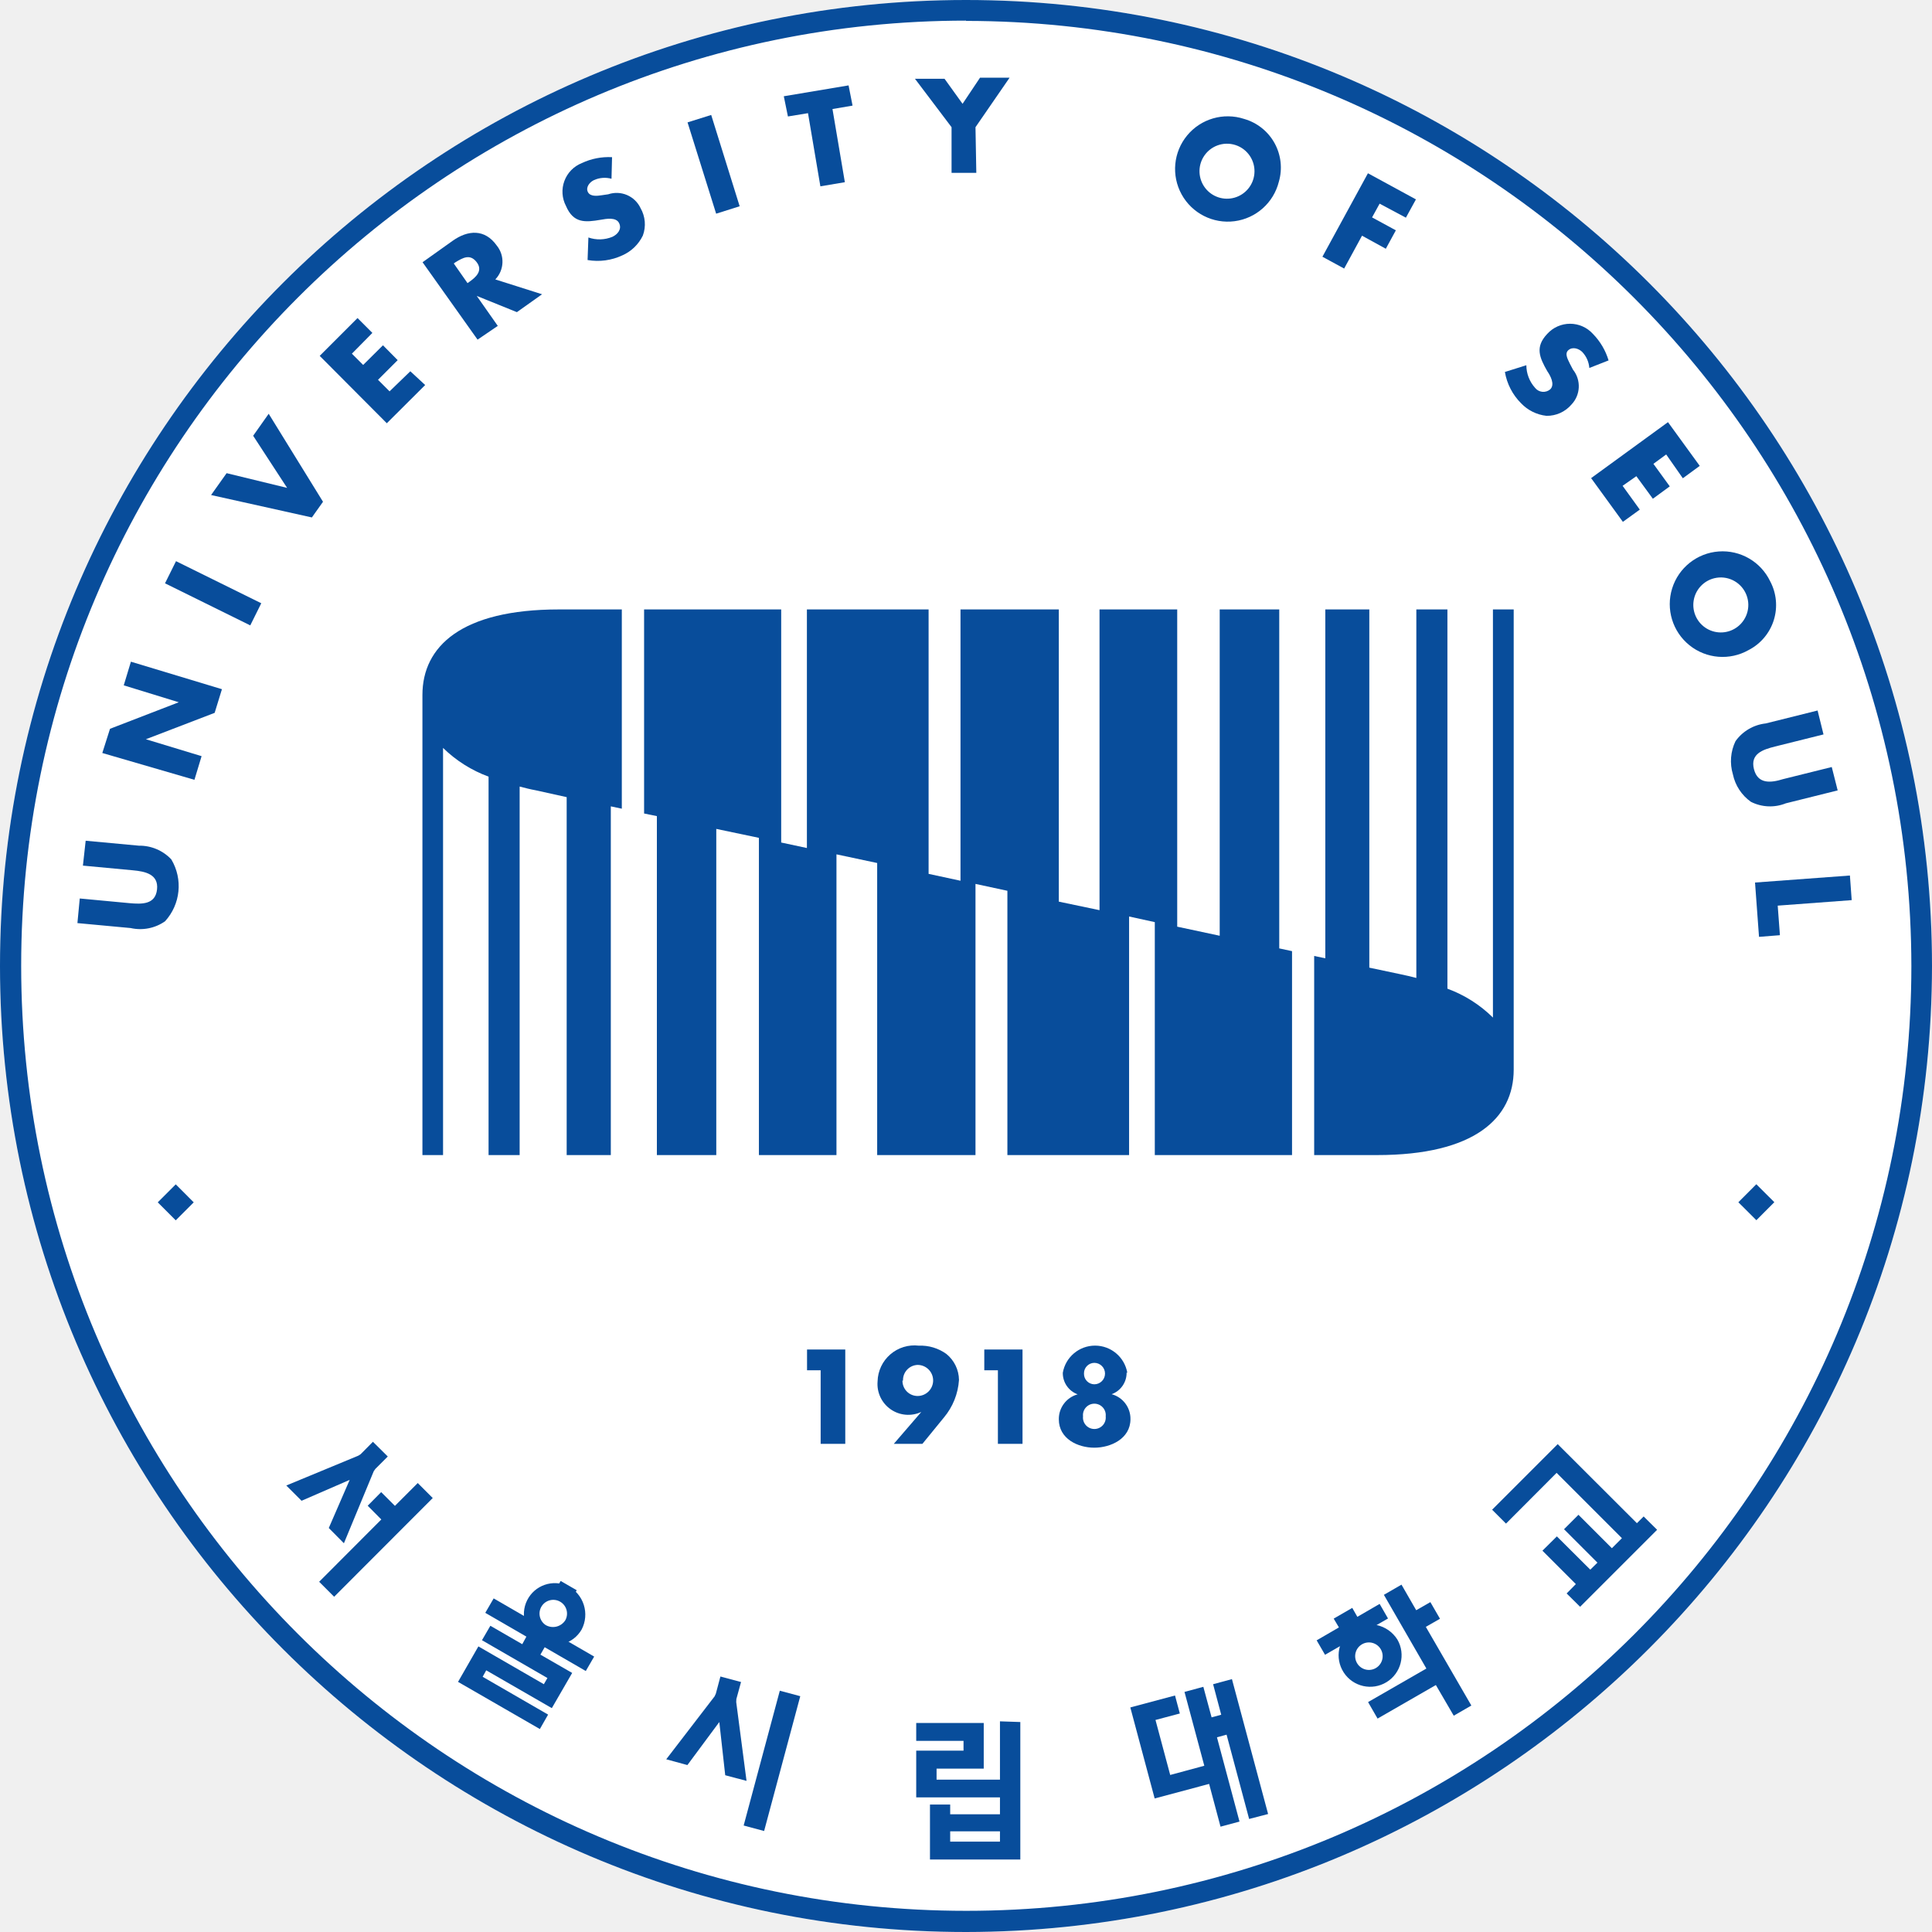
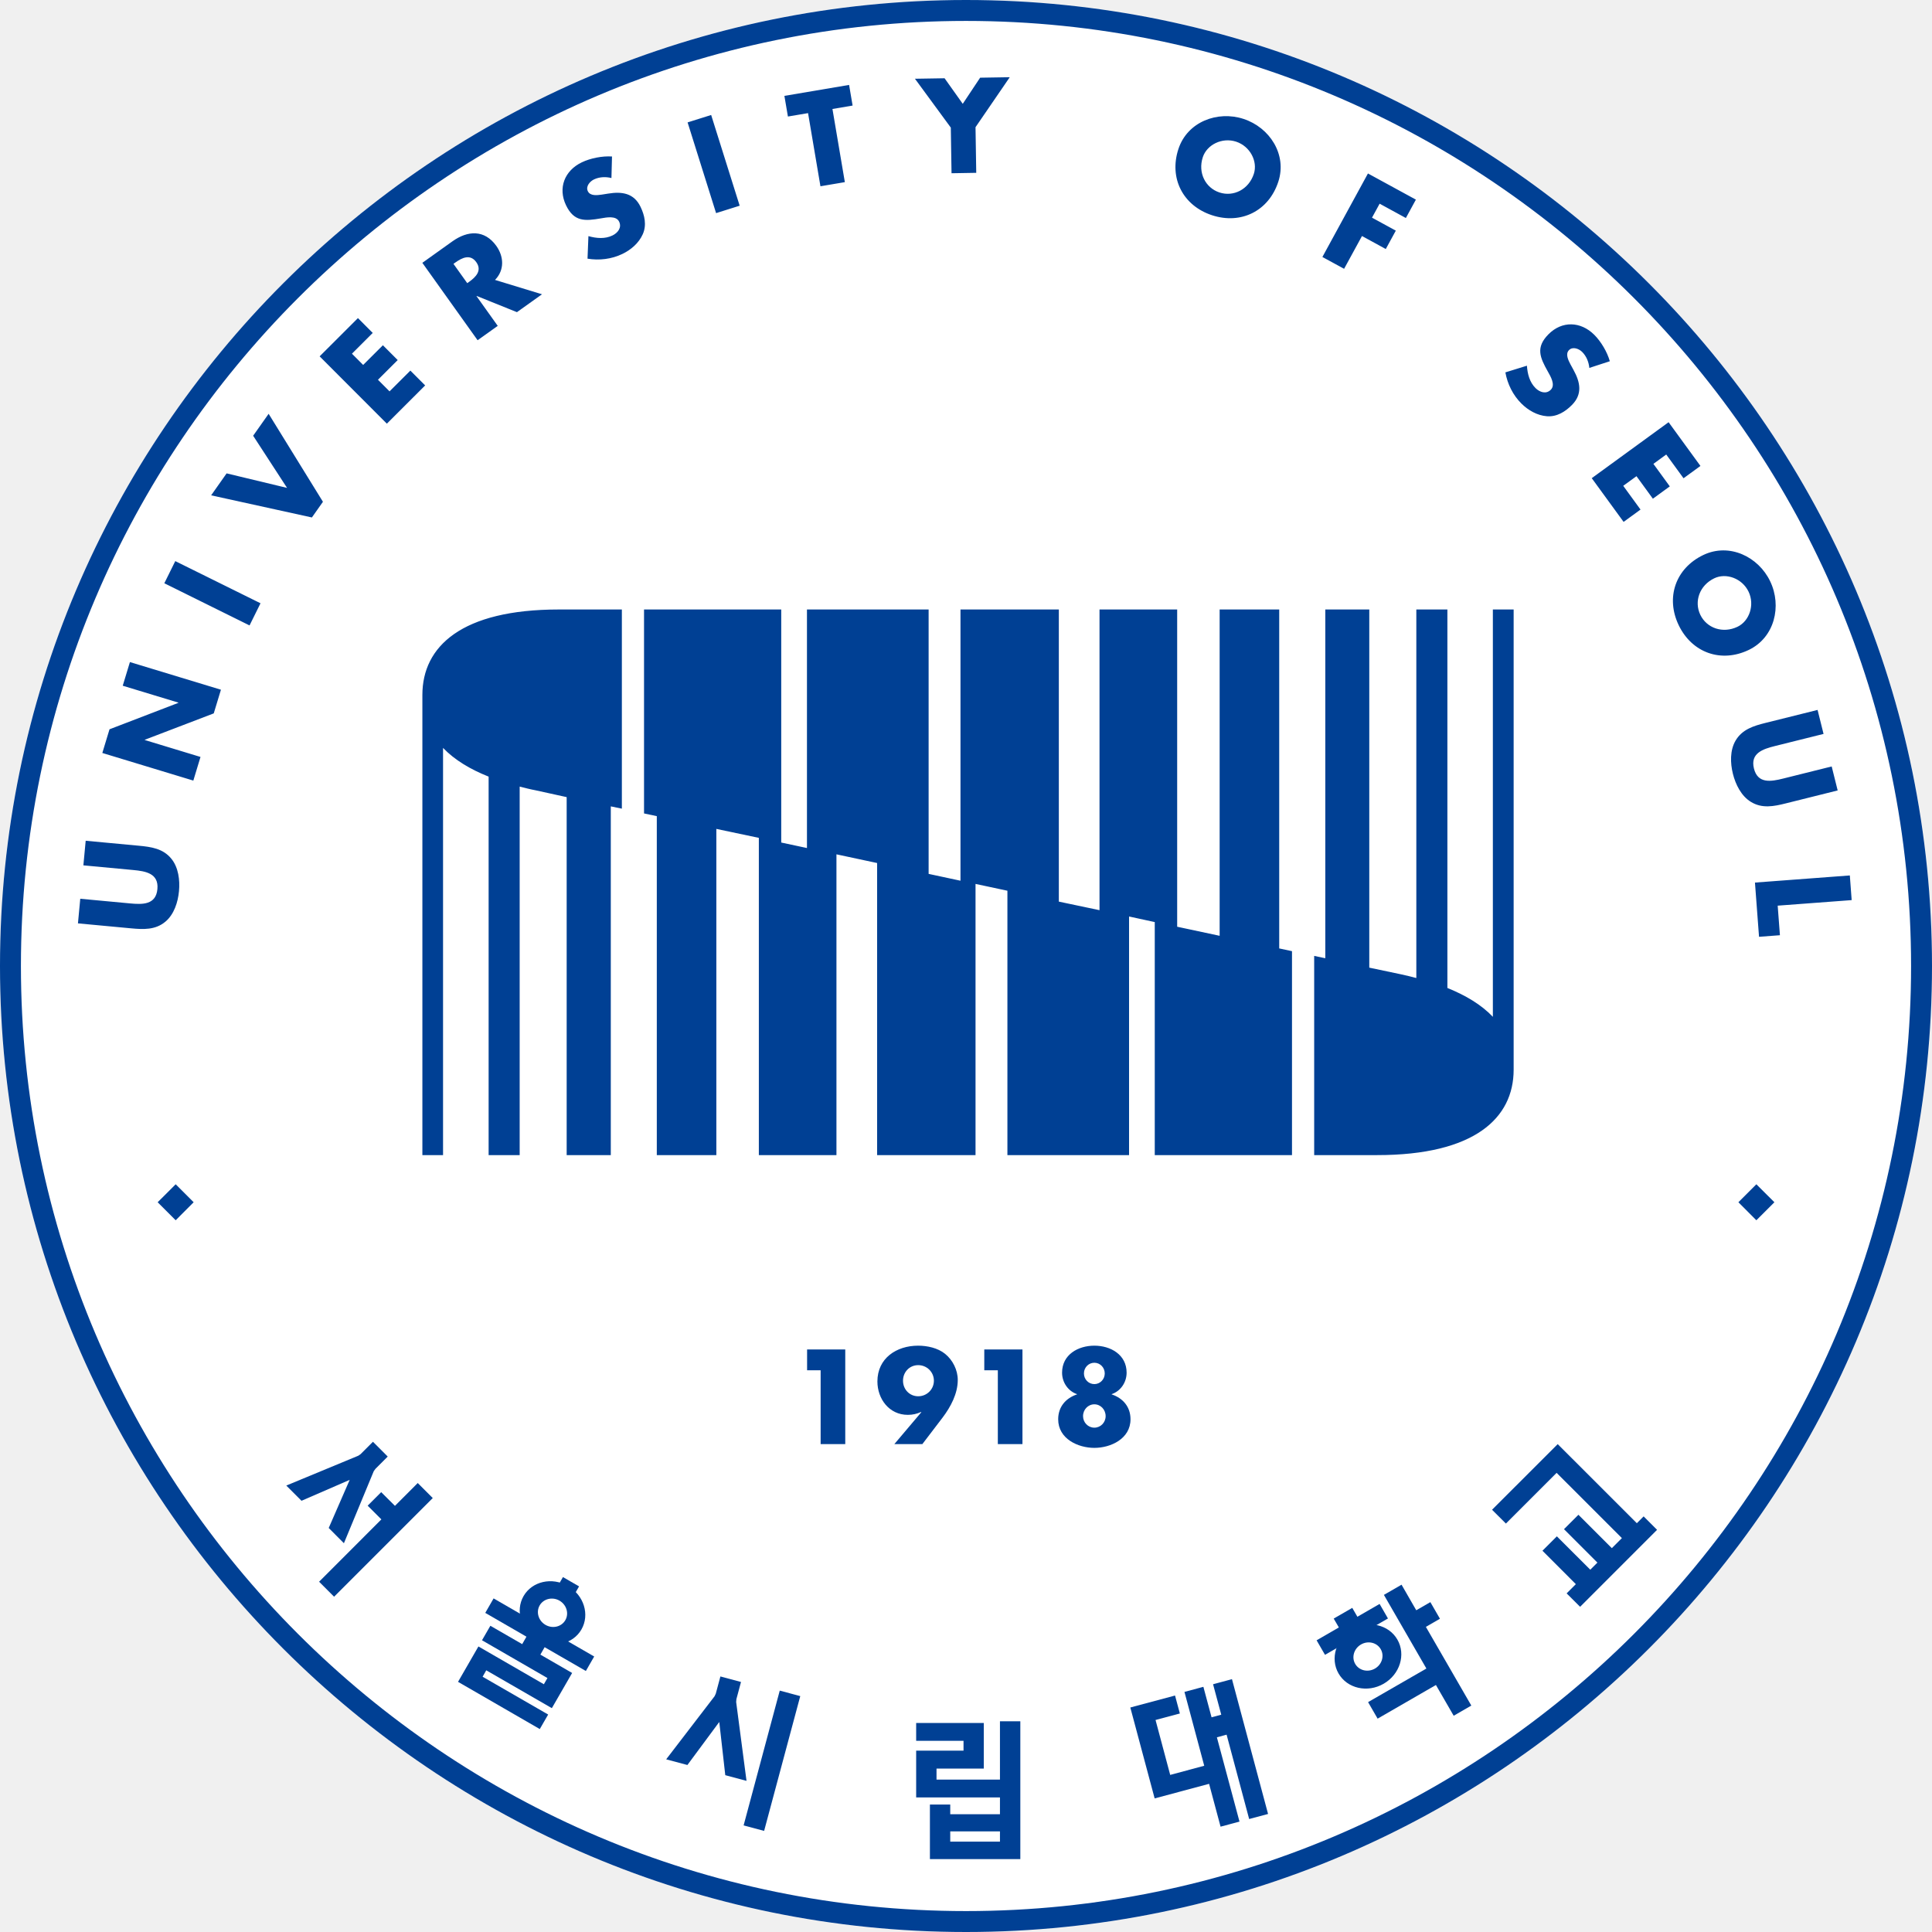
- <svg xmlns="http://www.w3.org/2000/svg" viewBox="0 0 140.5 140.5">
+ <svg xmlns="http://www.w3.org/2000/svg" id="_레이어_1" version="1.1" viewBox="0 0 936.453 936.453">
  <defs>
-     <style>.cls-1{fill:#fff;}.cls-2{fill:#084d9b;}</style>
+     <style>.st0{fill:#004094}</style>
  </defs>
-   <g id="레이어_2" data-name="레이어 2">
-     <g id="Layer_1" data-name="Layer 1">
-       <path class="cls-1" d="M70.25,140.5A70.25,70.25,0,1,1,140.5,70.25,70.32,70.32,0,0,1,70.25,140.5Z" />
-       <path class="cls-2" d="M70.25,140.5A70.25,70.25,0,1,1,140.5,70.25,70.32,70.32,0,0,1,70.25,140.5Zm0-139A68.73,68.73,0,1,0,139,70.25,68.81,68.81,0,0,0,70.25,1.52Z" />
-       <polygon class="cls-2" points="119.04 110.77 113.28 105.02 108.51 109.79 109.52 110.8 113.2 107.11 117.95 111.86 117.22 112.59 114.79 110.16 113.74 111.21 116.17 113.64 115.65 114.15 113.22 111.73 112.17 112.77 114.6 115.2 113.93 115.88 114.91 116.85 120.51 111.25 119.53 110.28 119.04 110.77" />
-       <path class="cls-2" d="M72.72,125.18v4.24H68.11v-.8h3.43V125.3H66.63v1.3h3.44v.71H66.63v3.4h6.09v1.23H69.1v-.71H67.63v4H74.2v-10Zm0,8.75H69.1v-.75h3.62Z" />
-       <polygon class="cls-2" points="42.6 121.52 43.21 120.47 35.9 116.24 35.29 117.29 38.28 119.02 37.98 119.57 35.66 118.23 35.05 119.28 39.81 122.03 39.55 122.48 34.79 119.73 33.31 122.31 39.26 125.74 39.86 124.69 35.1 121.94 35.36 121.47 40.13 124.22 41.61 121.66 39.3 120.33 39.61 119.79 42.6 121.52" />
-       <path class="cls-2" d="M41.3,115.34a2.25,2.25,0,1,0,1,3.16,2.34,2.34,0,0,0-1-3.16m-1.63,2.83a1,1,0,1,1,1.44-.34,1.06,1.06,0,0,1-1.44.34" />
-       <rect class="cls-2" x="40.49" y="115.13" width="1.16" height="1.35" transform="translate(-79.77 93.54) rotate(-60.03)" />
-       <polygon class="cls-2" points="30.38 107.85 28.72 109.51 27.72 108.51 26.74 109.5 27.73 110.5 23.21 115.03 24.3 116.12 31.47 108.94 30.38 107.85" />
-       <polygon class="cls-2" points="25.43 107.62 23.91 111.12 25.01 112.23 27.18 106.99 27.3 106.82 28.2 105.92 27.12 104.85 26.23 105.75 26.06 105.86 20.82 108.03 21.93 109.14 25.43 107.62" />
-       <rect class="cls-2" x="51.06" y="127.28" width="10.15" height="1.54" transform="translate(-82.08 149.11) rotate(-74.99)" />
-       <polygon class="cls-2" points="52.31 125.23 52.74 129.1 54.29 129.51 53.54 123.78 53.55 123.56 53.89 122.32 52.39 121.92 52.06 123.16 51.97 123.36 48.45 127.94 49.99 128.36 52.31 125.23" />
-       <polygon class="cls-2" points="102.99 117.1 101.92 115.24 100.64 115.98 103.73 121.34 99.49 123.78 100.18 124.98 104.42 122.54 105.72 124.77 107 124.03 103.69 118.31 104.72 117.72 104.02 116.51 102.99 117.1" />
-       <polygon class="cls-2" points="98.71 117.58 98.34 116.93 96.99 117.71 97.37 118.35 95.75 119.29 96.36 120.34 100.94 117.7 100.33 116.64 98.71 117.58" />
-       <path class="cls-2" d="M98.34,118.49a2.29,2.29,0,1,0,3.28.74,2.38,2.38,0,0,0-3.28-.74m1.65,2.85a1,1,0,1,1,.42-1.41,1,1,0,0,1-.42,1.41" />
-       <polygon class="cls-2" points="88.22 122.48 88.81 124.7 88.11 124.89 87.51 122.67 86.14 123.04 87.58 128.41 85.1 129.08 84.03 125.08 85.8 124.61 85.45 123.3 82.2 124.17 83.97 130.79 87.93 129.73 88.76 132.84 90.14 132.47 88.5 126.34 89.2 126.15 90.84 132.28 92.22 131.92 89.59 122.11 88.22 122.48" />
-       <rect class="cls-2" x="126.8" y="86.51" width="1.85" height="1.85" transform="translate(-24.36 116.21) rotate(-45.11)" />
-       <rect class="cls-2" x="11.85" y="86.51" width="1.85" height="1.85" transform="translate(-58.06 34.62) rotate(-44.98)" />
-       <path class="cls-2" d="M6.23,61.14l3.87.36a3.17,3.17,0,0,1,2.36,1A3.79,3.79,0,0,1,12,67a3.15,3.15,0,0,1-2.5.49l-3.87-.36.17-1.79,3.62.34c.9.08,1.88.11,2-1s-.87-1.31-1.76-1.39l-3.63-.34Z" />
-       <path class="cls-2" d="M7.44,54.76,8,53l5-1.93h0l-4-1.23.52-1.72,6.62,2-.53,1.72-5,1.92v0l4.05,1.23-.52,1.72Z" />
-       <path class="cls-2" d="M19,43.87l-.8,1.61L12,42.42l.8-1.61Z" />
-       <path class="cls-2" d="M20.88,35.48l-2.47-3.79,1.13-1.6,3.95,6.4-.81,1.14L15.35,36l1.13-1.59Z" />
-       <path class="cls-2" d="M25.59,25.72l.82.82,1.44-1.43,1.07,1.08-1.43,1.43.84.84L29.84,27,30.92,28l-2.79,2.78-4.88-4.9L26,23.13l1.08,1.08Z" />
-       <path class="cls-2" d="M39.42,21.4l-1.83,1.3-2.92-1.18h0L36.2,23.7l-1.47,1-4-5.63,2.19-1.56c1.11-.79,2.34-.87,3.2.34a1.86,1.86,0,0,1-.1,2.47ZM34,20.59l.14-.1c.48-.34,1-.81.52-1.43s-1-.31-1.52,0l-.14.1Z" />
-       <path class="cls-2" d="M44.47,13a1.88,1.88,0,0,0-1.28.1c-.3.14-.61.51-.44.86s.68.29,1,.24l.48-.07a1.92,1.92,0,0,1,2.35,1,2.36,2.36,0,0,1,.17,2,3,3,0,0,1-1.49,1.44,4.25,4.25,0,0,1-2.53.34l.06-1.64a2.45,2.45,0,0,0,1.75-.05c.38-.18.7-.56.48-1s-.93-.31-1.32-.24c-1.16.2-2,.26-2.54-1a2.24,2.24,0,0,1,1.15-3.12,4.61,4.61,0,0,1,2.2-.43Z" />
-       <path class="cls-2" d="M53.79,15l-1.71.54L50,8.9l1.72-.54Z" />
-       <path class="cls-2" d="M61.44,13.25l-1.78.3-.9-5.32-1.46.24L57,7l4.71-.79L62,7.68l-1.46.25Z" />
-       <path class="cls-2" d="M66.54,5.73l2.15,0L70,7.55l1.27-1.9,2.15,0L70.94,9.25,71,12.57l-1.8,0,0-3.32Z" />
-       <path class="cls-2" d="M93,13.22a3.83,3.83,0,1,1-2.52-4.57A3.68,3.68,0,0,1,93,13.22Zm-5.49-1.79a2,2,0,1,0,3.71,1.22,2,2,0,0,0-3.71-1.22Z" />
-       <path class="cls-2" d="M100.33,14.81l-.55,1,1.73.94-.73,1.34-1.73-.95-1.3,2.39-1.58-.86,3.31-6.07,3.49,1.9-.73,1.33Z" />
-       <path class="cls-2" d="M115.58,26.76a1.9,1.9,0,0,0-.52-1.17c-.24-.23-.68-.4-1-.13s0,.74.11,1l.22.42a1.93,1.93,0,0,1-.11,2.54,2.34,2.34,0,0,1-1.82.82,3,3,0,0,1-1.85-.92,4.22,4.22,0,0,1-1.17-2.27l1.56-.49a2.47,2.47,0,0,0,.63,1.64.77.77,0,0,0,1.11.11c.36-.36,0-1-.22-1.32-.57-1-.9-1.76,0-2.71a2.24,2.24,0,0,1,3.32,0,4.68,4.68,0,0,1,1.14,1.93Z" />
-       <path class="cls-2" d="M121.17,33.05l-.93.68,1.19,1.64-1.23.9L119,34.63l-1,.7,1.25,1.73-1.23.89-2.31-3.18,5.59-4.07,2.31,3.18-1.23.9Z" />
-       <path class="cls-2" d="M127.17,47.27a3.84,3.84,0,1,1,1.56-5A3.68,3.68,0,0,1,127.17,47.27Zm-2.5-5.22a2,2,0,1,0,1.69,3.53,2,2,0,0,0-1.69-3.53Z" />
-       <path class="cls-2" d="M133.64,57.48l-3.77.94a3.08,3.08,0,0,1-2.54-.11,3.27,3.27,0,0,1-1.31-2,3.34,3.34,0,0,1,.19-2.41,3.12,3.12,0,0,1,2.2-1.29l3.77-.94.43,1.74-3.53.88c-.87.22-1.81.52-1.53,1.64s1.25,1,2.12.73l3.54-.88Z" />
-       <path class="cls-2" d="M129.28,65.86l.16,2.15-1.52.12-.29-3.95,6.9-.51.13,1.79Z" />
-       <path class="cls-2" d="M58.69,99.65V98.14h2.78V105H59.68V99.65Z" />
-       <path class="cls-2" d="M65,105l2-2.32v0a2.24,2.24,0,0,1-3.18-2.22,2.68,2.68,0,0,1,3-2.6,3.2,3.2,0,0,1,2,.6,2.47,2.47,0,0,1,.92,1.89,4.73,4.73,0,0,1-1.1,2.74L67.08,105Zm.63-4.61a1.1,1.1,0,0,0,1.1,1.13,1.13,1.13,0,1,0,0-2.26A1.1,1.1,0,0,0,65.67,100.41Z" />
-       <path class="cls-2" d="M71.58,99.65V98.14h2.78V105H72.57V99.65Z" />
-       <path class="cls-2" d="M81.93,99.82a1.65,1.65,0,0,1-1.09,1.57h0a1.85,1.85,0,0,1,1.37,1.81c0,1.43-1.44,2.08-2.63,2.08S77,104.64,77,103.21a1.86,1.86,0,0,1,1.37-1.81h0a1.64,1.64,0,0,1-1.08-1.57,2.38,2.38,0,0,1,4.69,0ZM78.76,103a.83.83,0,1,0,1.65,0,.83.83,0,1,0-1.65,0Zm.07-3.11a.76.76,0,0,0,.75.78.78.78,0,0,0,0-1.56A.76.76,0,0,0,78.83,99.88Z" />
-       <polygon class="cls-2" points="93.03 44.32 88.7 44.32 88.7 68.05 85.61 67.39 85.61 44.32 79.96 44.32 79.96 66.19 77 65.57 77 44.32 69.85 44.32 69.85 64.05 67.53 63.55 67.53 44.32 58.68 44.32 58.68 61.67 56.81 61.27 56.81 44.32 46.84 44.32 46.84 59.16 47.77 59.35 47.77 84 52.09 84 52.09 60.28 55.19 60.93 55.19 84 60.83 84 60.83 62.13 63.79 62.76 63.79 84 70.94 84 70.94 64.28 73.26 64.78 73.26 84 82.11 84 82.11 66.65 83.98 67.06 83.98 84 93.96 84 93.96 69.17 93.03 68.97 93.03 44.32" />
-       <path class="cls-2" d="M30.72,50.54V84h1.5V54.39a9.34,9.34,0,0,0,3.31,2.09V84h2.26V57.2c.38.1.77.2,1.16.27l2.26.5V84h3.21V58.64l.8.17V44.32H40.64C33.57,44.32,30.72,47,30.72,50.54Z" />
-       <path class="cls-2" d="M108.57,44.32V74a9.22,9.22,0,0,0-3.31-2.1V44.32H103v26.8c-.38-.1-.76-.19-1.15-.27l-2.27-.48V44.32h-3.2V69.69l-.81-.17V84h4.58c7.08,0,9.93-2.68,9.93-6.21V44.32Z" />
-     </g>
-   </g>
+   <path d="M468.223 936.453C210.041 936.453 0 726.405 0 468.227 0 210.042 210.041 0 468.223 0c258.188 0 468.23 210.042 468.23 468.227 0 258.178-210.042 468.226-468.23 468.226" style="fill:#fff" />
+   <path d="M468.223 936.453C210.041 936.453 0 726.405 0 468.227 0 210.042 210.041 0 468.223 0c258.188 0 468.23 210.042 468.23 468.227 0 258.178-210.042 468.226-468.23 468.226m0-926.309c-252.59 0-458.082 205.495-458.082 458.083s205.492 458.085 458.082 458.085 458.09-205.498 458.09-458.085-205.5-458.083-458.09-458.083" class="st0" />
+   <path d="m793.388 738.31-38.357-38.338-31.822 31.815 6.717 6.692 24.577-24.578 31.64 31.633-4.874 4.87-16.195-16.188-6.997 6.983 16.2 16.201-3.455 3.45-16.201-16.18-6.984 6.983 16.188 16.194-4.466 4.478 6.535 6.503 37.296-37.316-6.508-6.509zM484.684 834.329v28.261h-30.748v-5.35h22.911v-22.097H444.07v8.63h22.957v4.79h-22.957v22.664h40.615v8.15h-24.096v-4.712h-9.854v26.458h43.824v-66.794zm0 58.326h-24.096v-4.973h24.096zM283.97 809.933l4.042-7.016-48.765-28.158-4.036 7.017 19.963 11.534-2.063 3.612-15.426-8.898-4.055 7.017 31.718 18.316-1.732 3.007-31.718-18.316-9.887 17.151 39.627 22.886 4.06-7.037-31.775-18.329 1.77-3.111 31.79 18.348 9.835-17.06-15.394-8.89 2.063-3.6z" class="st0" />
+   <path d="M275.293 768.751c-7.745-4.477-17.378-2.284-21.512 4.863-4.133 7.192-1.204 16.598 6.529 21.075 7.746 4.479 17.379 2.304 21.512-4.868 4.133-7.18 1.21-16.598-6.529-21.07m-10.89 18.837c-3.416-1.972-4.685-6.216-2.818-9.444 1.875-3.241 6.184-4.263 9.608-2.298 3.423 1.992 4.699 6.23 2.825 9.47-1.875 3.242-6.178 4.258-9.614 2.272" class="st0" />
+   <path d="M272.866 764.42 269 771.125l7.823 4.504 3.854-6.698zM202.485 718.835 191.433 729.9l-6.665-6.645-6.561 6.554 6.646 6.652-30.183 30.208 7.265 7.27 47.827-47.827z" class="st0" />
+   <path d="M169.498 717.299 159.33 740.62l7.368 7.394 14.462-34.92.808-1.12L187.93 706l-7.16-7.16-5.969 5.975-1.125.78-34.908 14.464 7.375 7.38zM360.436 884.784l17.516-65.332 9.938 2.664-17.516 65.333zM348.635 834.648l2.91 25.795 10.297 2.746-5.018-38.2.117-1.42 2.226-8.305-9.985-2.675-2.226 8.312-.599 1.282-23.457 30.572 10.29 2.753zM686.466 780.507l-7.127-12.393-8.553 4.94 20.594 35.695-28.261 16.285 4.62 8.006 28.263-16.311 8.611 14.905 8.546-4.933-22.026-38.143 6.822-3.944-4.648-8.052z" class="st0" />
+   <path d="m657.937 783.65-2.486-4.302-8.995 5.188 2.5 4.302-10.793 6.23 4.076 7.042 30.513-17.626-4.055-7.043z" class="st0" />
+   <path d="M655.451 789.743c-7.875 4.536-10.844 14.124-6.651 21.401 4.217 7.296 14.006 9.516 21.876 4.973 7.869-4.544 10.85-14.137 6.639-21.414-4.198-7.277-13.988-9.49-21.864-4.96m10.987 19.032c-3.423 1.965-7.7.963-9.568-2.278-1.854-3.216-.599-7.433 2.825-9.412 3.41-1.98 7.694-.95 9.548 2.271 1.882 3.216.619 7.453-2.805 9.419M587.98 816.364l3.971 14.762-4.7 1.263-3.964-14.775-9.17 2.46 9.58 35.799-16.493 4.439-7.108-26.621 11.788-3.15-2.337-8.71-21.674 5.807 11.794 44.065 26.387-7.069 5.564 20.763 9.172-2.454-10.961-40.862 4.712-1.276 10.935 40.889 9.165-2.454-17.496-65.336zM860.065 582.74l-8.748-8.715-8.709 8.715 8.709 8.73zM93.865 582.74l-8.71-8.715-8.734 8.715 8.734 8.73zM41.533 407.518l25.801 2.412c5.897.553 11.723 1.347 15.738 6.323 3.412 4.186 4.193 10.333 3.685 15.693-.495 5.36-2.395 11.25-6.529 14.74-4.875 4.145-10.739 3.836-16.643 3.29l-25.801-2.415 1.12-11.93 24.16 2.26c5.956.56 12.51.746 13.227-6.925.722-7.67-5.754-8.702-11.716-9.262l-24.161-2.262zM49.598 364.97l3.482-11.476 33.352-12.813.038-.116-26.979-8.192 3.482-11.462 44.118 13.398-3.483 11.47-33.41 12.783-.032.123 27.018 8.208-3.476 11.465zM126.272 292.412l-5.318 10.74-41.305-20.445 5.311-10.736zM139.14 236.487l-16.44-25.28 7.51-10.635 26.322 42.649-5.357 7.599-48.836-10.73 7.499-10.642zM170.591 171.438l5.435 5.454 9.568-9.549 7.173 7.183-9.561 9.545 5.61 5.627 10.09-10.066 7.172 7.183-18.563 18.54-32.584-32.632 18.564-18.537 7.172 7.182zM262.712 142.64l-12.146 8.666-19.514-7.856-.098.071 10.304 14.437-9.756 6.96-26.791-37.526 14.58-10.414c7.42-5.292 15.57-5.773 21.29 2.232 3.691 5.185 4.004 11.723-.644 16.47zm-36.235-5.394.95-.673c3.19-2.275 6.34-5.432 3.423-9.51-2.916-4.084-6.925-2.122-10.101.153l-.95.677zM296.37 86.295c-2.774-.7-5.846-.582-8.488.687-1.986.953-4.075 3.384-2.956 5.698 1.159 2.421 4.53 1.952 6.698 1.657l3.157-.498c6.6-1.071 12.47-.3 15.7 6.424 1.991 4.133 3.039 8.859 1.08 13.252-1.927 4.319-5.715 7.57-9.907 9.58-5.233 2.523-11.208 3.223-16.878 2.289l.437-10.932c3.84 1.068 7.967 1.465 11.65-.315 2.54-1.22 4.635-3.786 3.23-6.705-1.46-3.027-6.204-2.033-8.833-1.585-7.713 1.332-13.018 1.712-16.891-6.33-4.048-8.425-.697-16.828 7.628-20.83 4.186-2.012 9.946-3.155 14.645-2.835zM358.522 99.707l-11.43 3.595-13.81-43.973 11.422-3.593zM409.5 88.283l-11.827 2.002-6.001-35.454-9.763 1.65-1.706-10.01 31.36-5.309 1.7 10.007-9.77 1.654zM443.483 38.168l14.359-.234 8.812 12.39 8.423-12.667 14.359-.234-16.598 24.23.352 22.116-11.977.202-.351-22.12zM619.6 88.098c-4.627 14.17-18.062 20.832-32.115 16.23-14.058-4.599-20.945-17.913-16.304-32.086 4.329-13.236 18.986-18.723 31.58-14.596 12.608 4.117 21.181 17.212 16.84 30.452m-36.592-11.911c-2.48 7.543 1.288 14.886 8.09 17.108 6.789 2.226 14.177-1.468 16.643-9.011 1.98-6.047-1.796-13.383-8.578-15.612-6.802-2.223-14.177 1.468-16.155 7.515M668.716 98.73l-3.697 6.77 11.54 6.29-4.861 8.911-11.534-6.3-8.67 15.887-10.519-5.73 22.079-40.473L686.29 96.76l-4.856 8.91zM770.36 178.33c-.274-2.85-1.407-5.698-3.49-7.758-1.562-1.552-4.549-2.708-6.359-.885-1.894 1.91-.325 4.927.678 6.866l1.529 2.806c3.215 5.86 4.452 11.647-.794 16.936-3.229 3.26-7.316 5.826-12.12 5.458-4.712-.368-9.047-2.851-12.34-6.125-4.128-4.088-6.783-9.474-7.798-15.136l10.44-3.236c.28 3.97 1.283 7.98 4.192 10.87 1.998 1.98 5.11 3.086 7.394.782 2.369-2.386-.156-6.523-1.458-8.85-3.834-6.808-5.975-11.68.312-18.02 6.574-6.635 15.609-6.293 22.17.206 3.293 3.277 6.294 8.311 7.576 12.845zM807.636 220.306l-6.223 4.53 7.948 10.916-8.202 5.975-7.947-10.915-6.424 4.667 8.383 11.514-8.201 5.968-15.44-21.19 37.251-27.122 15.433 21.197-8.195 5.968zM847.633 315.027c-13.448 6.44-27.559 1.34-33.963-12.012-6.406-13.347-1.537-27.552 11.923-33.996 12.576-6.027 26.687.768 32.421 12.737 5.741 11.97 2.194 27.24-10.381 33.27m-16.702-34.731c-7.172 3.433-9.874 11.24-6.783 17.694s10.87 9.236 18.044 5.803c5.74-2.75 8.435-10.561 5.35-17.008-3.098-6.454-10.87-9.24-16.611-6.49M890.728 383.133l-25.15 6.274c-5.754 1.439-11.508 2.617-16.943-.755-4.608-2.815-7.38-8.357-8.683-13.577s-1.458-11.42 1.276-16.074c3.228-5.526 8.865-7.189 14.606-8.625l25.157-6.267 2.896 11.627-23.542 5.868c-5.819 1.455-12.062 3.447-10.193 10.926 1.868 7.465 8.318 6.3 14.124 4.849l23.555-5.874zM861.66 438.979l1.08 14.33-10.128.764-1.972-26.283 45.985-3.456.892 11.954zM391.203 664.187v-10.103h18.499v45.882h-11.937v-35.78zM433.498 699.966l13.083-15.459-.117-.117c-2.07.911-4.023 1.4-6.45 1.4-9.015 0-14.73-7.727-14.73-16.188 0-11.26 9.256-17.347 19.715-17.347 4.446 0 9.556 1.094 13.09 3.958 3.71 2.98 6.144 7.85 6.144 12.653 0 6.633-3.41 13.031-7.368 18.264l-9.79 12.836zm4.199-30.729c0 4.205 3.17 7.544 7.361 7.544 4.198 0 7.609-3.34 7.609-7.544 0-4.205-3.41-7.544-7.609-7.544-4.192 0-7.361 3.34-7.361 7.544M477.089 664.187v-10.103h18.504v45.882h-11.937v-35.78zM546.076 665.338c0 4.863-3.046 9.015-7.25 10.415v.11c5.486 1.836 9.137 6.034 9.137 12.068 0 9.483-9.62 13.864-17.522 13.864-7.92 0-17.534-4.38-17.534-13.864 0-6.034 3.658-10.232 9.132-12.068v-.11c-4.199-1.4-7.245-5.552-7.245-10.415 0-8.754 7.785-13.083 15.647-13.083 7.837 0 15.635 4.329 15.635 13.083m-21.115 21.07c0 3.098 2.434 5.59 5.48 5.59 3.034 0 5.468-2.492 5.468-5.59 0-3.176-2.434-5.728-5.468-5.728-3.046 0-5.48 2.552-5.48 5.727m.43-20.698c0 2.864 2.24 5.174 5.05 5.174 2.786 0 5.039-2.31 5.039-5.174s-2.253-5.175-5.039-5.175c-2.81 0-5.05 2.31-5.05 5.175M620.043 295.425H591.17v158.163l-20.588-4.397V295.425h-37.641v145.747l-19.716-4.15V295.426h-47.67v131.463l-15.446-3.31V295.426h-58.97v115.618l-12.471-2.662V295.425h-66.502v98.854l6.19 1.311v164.298h28.86V401.774l20.601 4.345v153.769h37.615v-145.79l19.709 4.212v141.578h47.703v-131.45l15.453 3.303v128.147h58.964V444.232l12.458 2.707v112.949h66.52v-98.85l-6.196-1.329zM204.73 336.845v223.043h10.018V362.512c5.624 5.881 13.278 10.421 22.091 13.923v183.453h15.049v-178.62c2.55.648 5.102 1.308 7.732 1.8l15.048 3.303v173.517h21.388V390.852l5.364 1.107v-96.534h-30.572c-47.092 0-66.117 17.877-66.117 41.42M723.6 295.425V492.86c-5.598-5.891-13.213-10.421-22.04-13.982V295.425h-15.055v178.63a182 182 0 0 0-7.686-1.849l-15.12-3.185V295.425h-21.317v169.043l-5.39-1.136v96.556h30.527c47.156 0 66.156-17.9 66.156-41.396V295.425z" class="st0" />
</svg>
